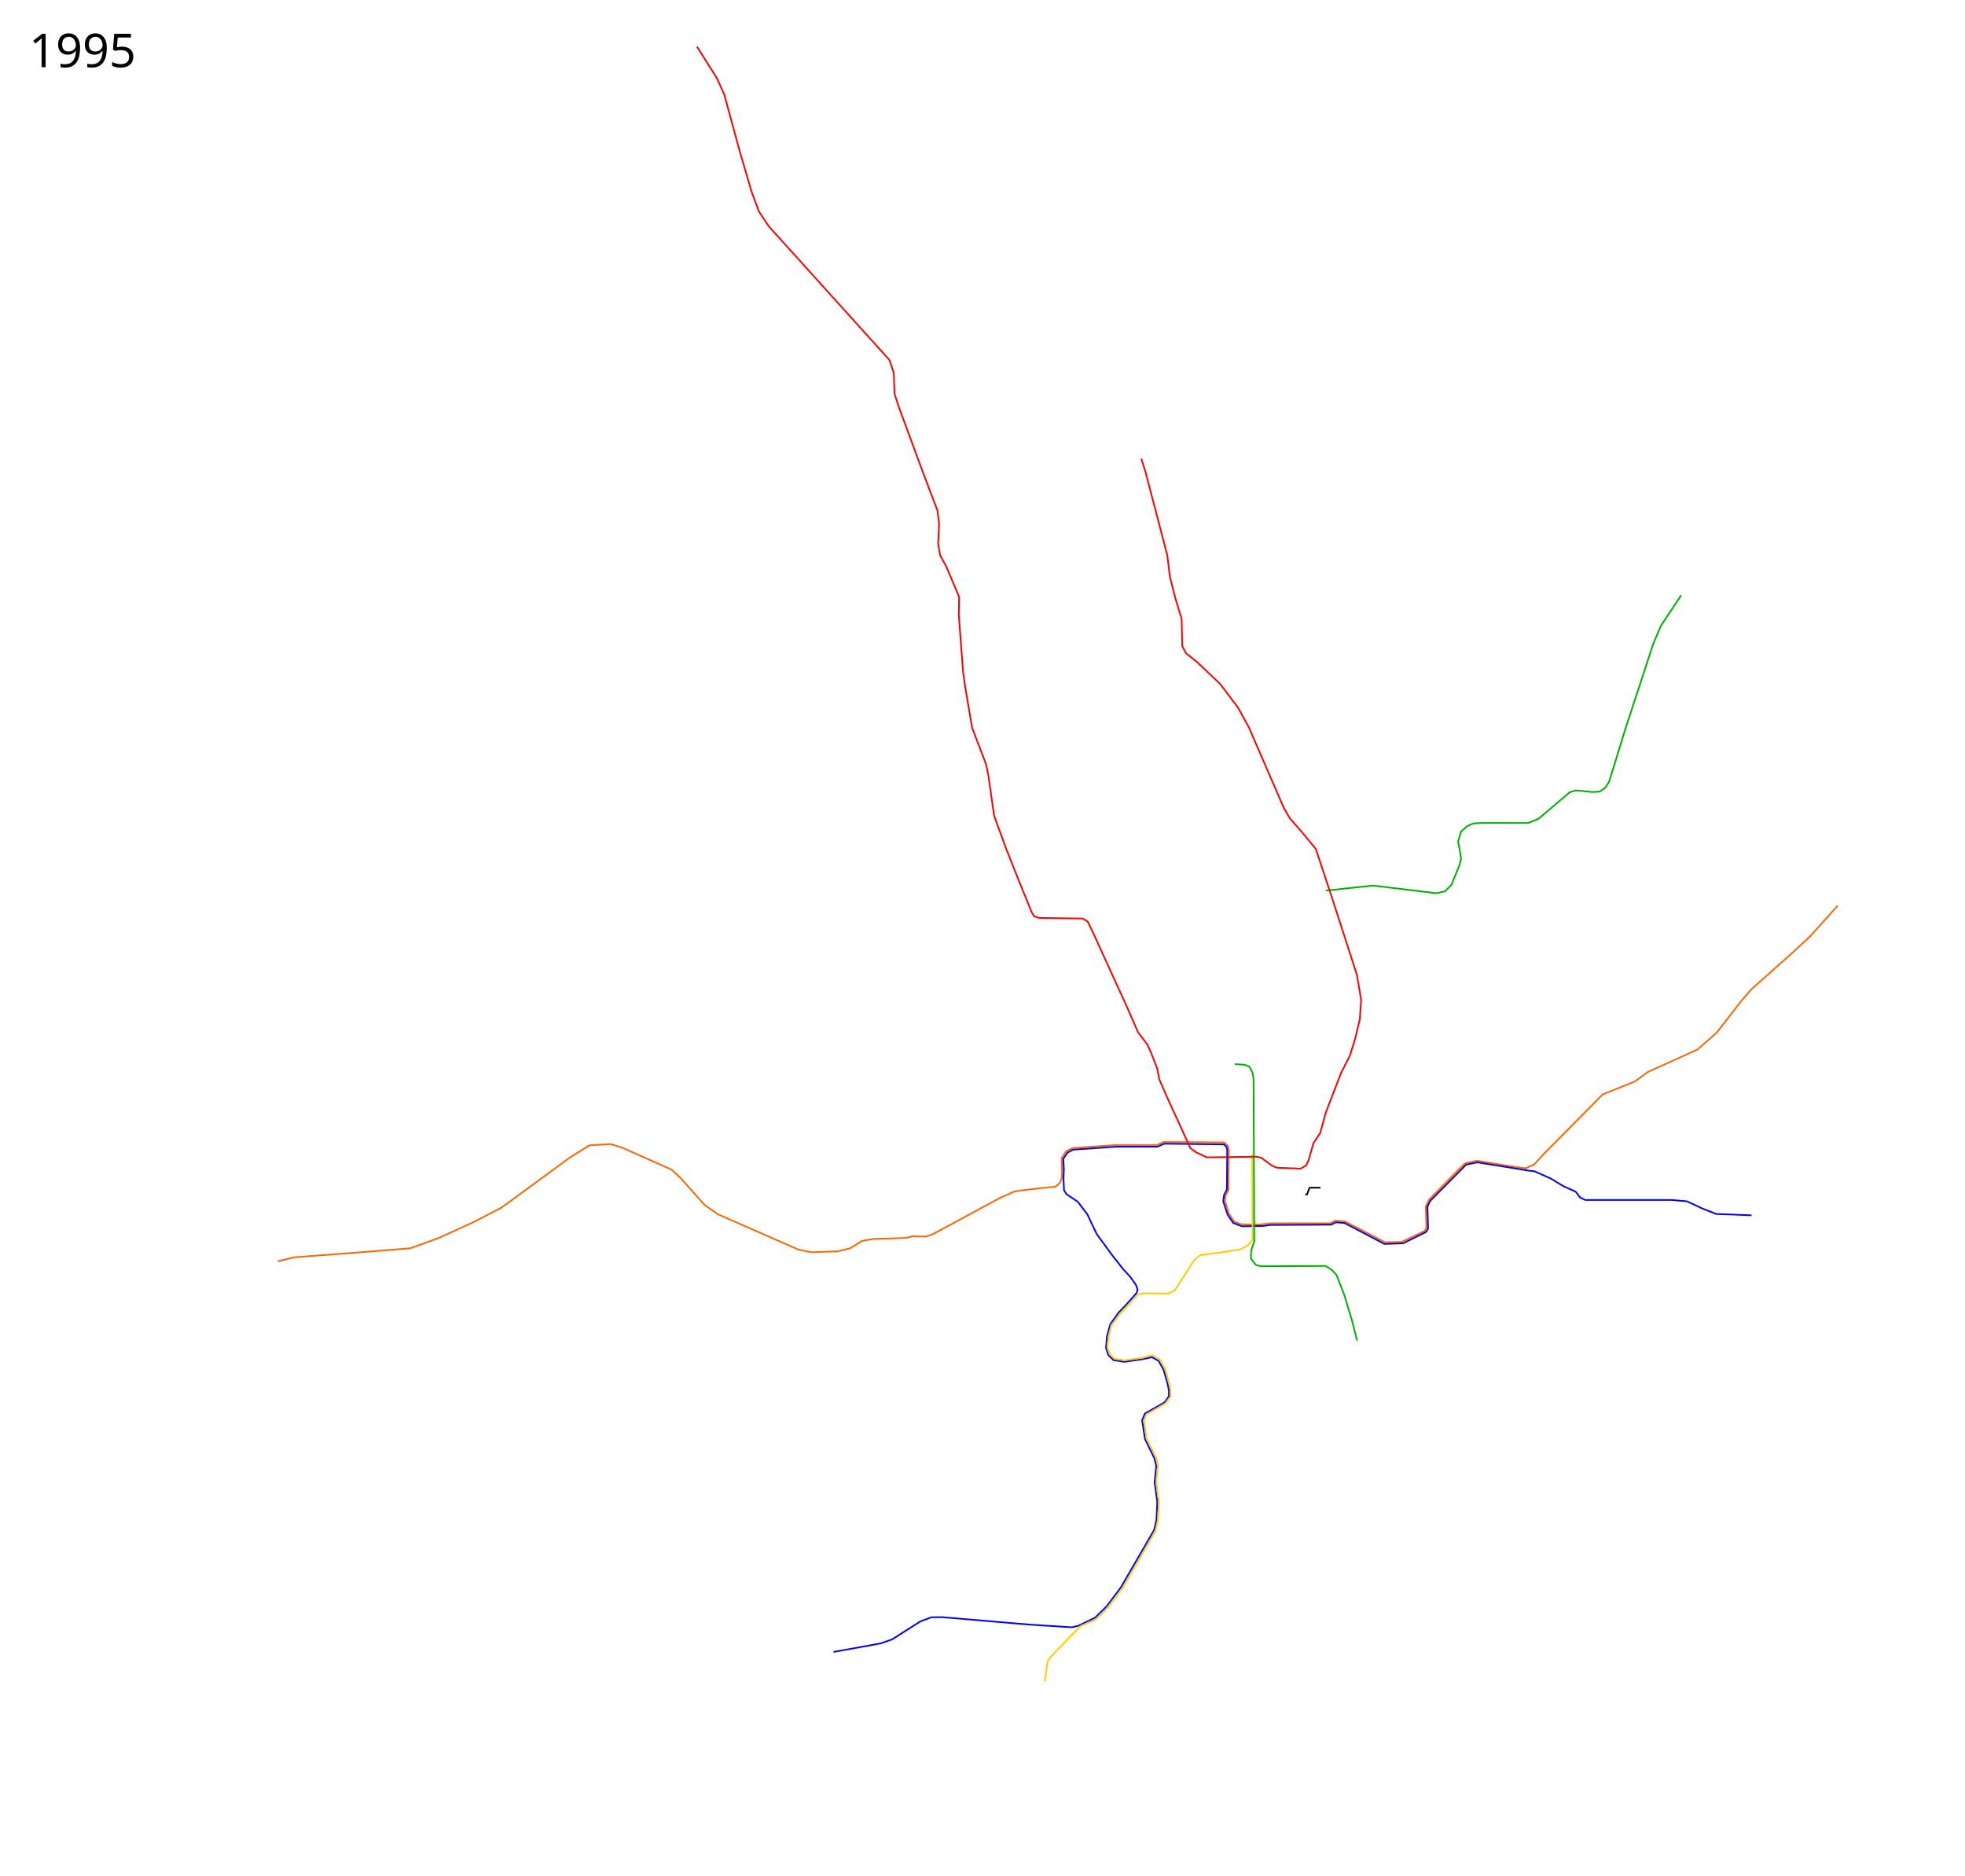
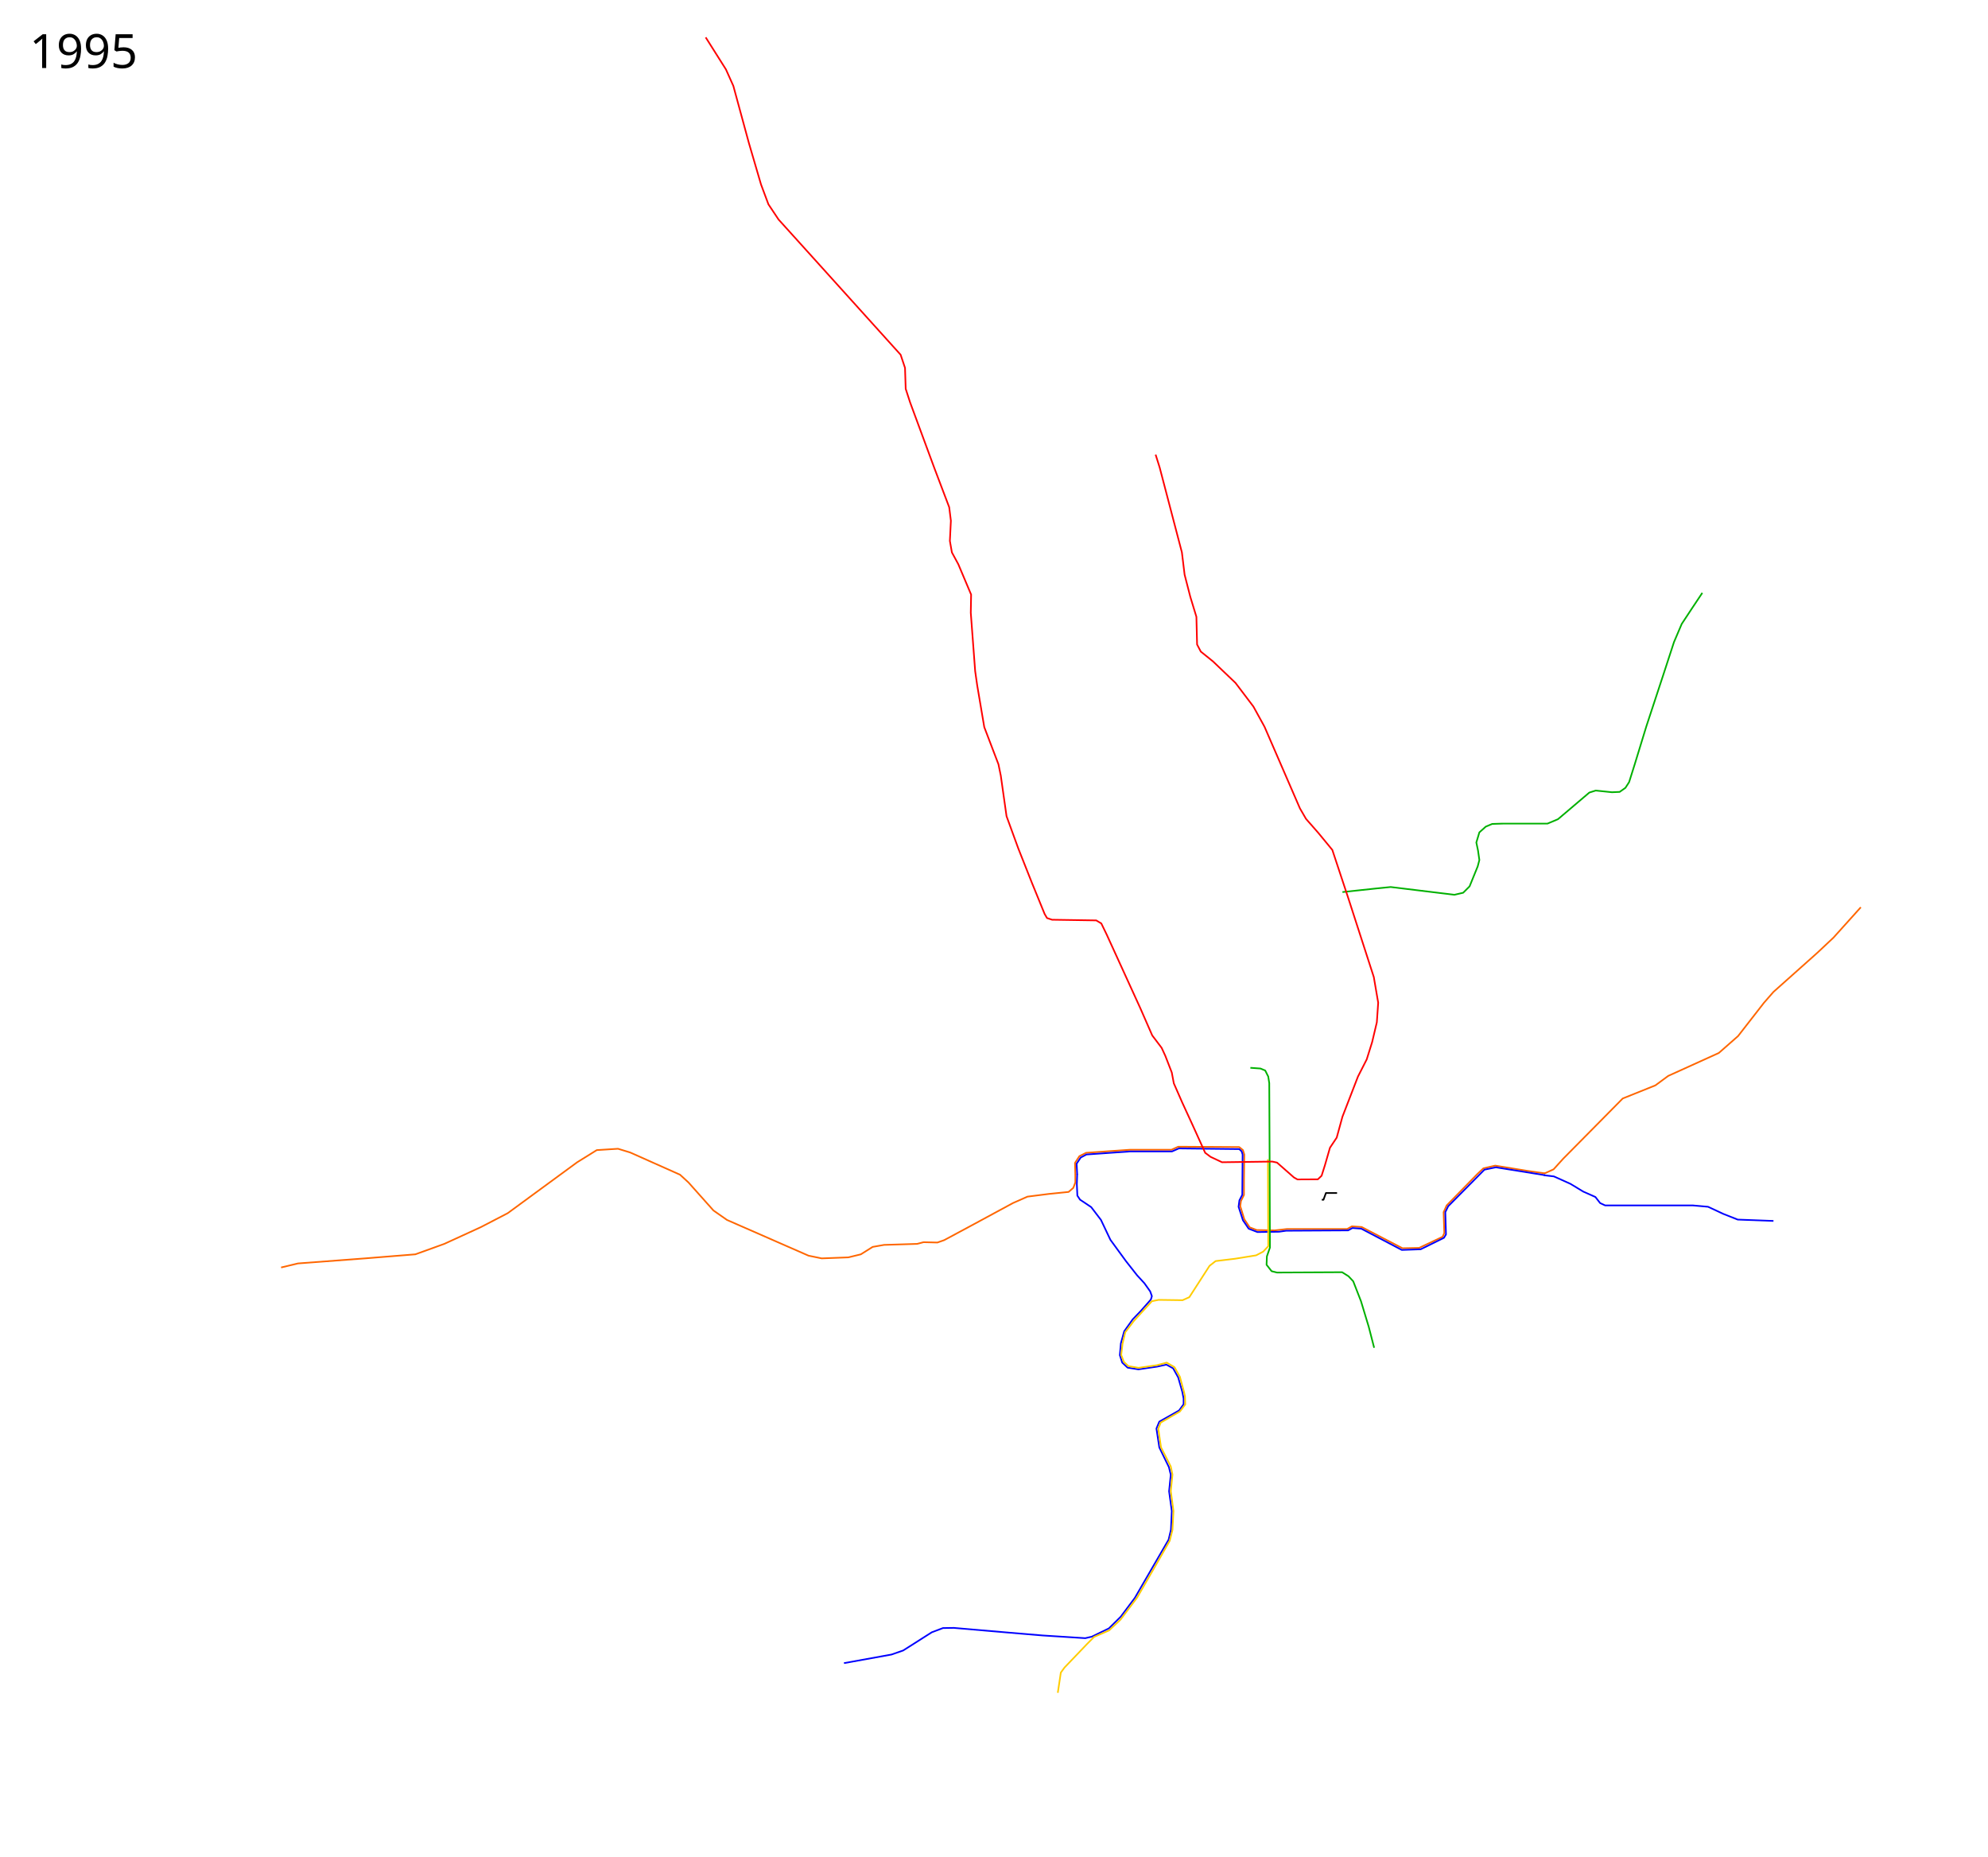
- <svg xmlns="http://www.w3.org/2000/svg" width="6055" height="5780.5" viewBox="0, 0, 6055, 5780.5">
+ <svg xmlns="http://www.w3.org/2000/svg" width="6050" height="5650" viewBox="0, 30, 6050, 5650">
  <path d="M5180.535 1834.118l-30.79 46.187-31.818 48.239-23.607 55.424-31.817 97.505-52.345 159.087-34.896 113.926-17.448 55.424-11.29 17.448-17.449 12.317-23.606 1.026-49.266-5.132-19.5 6.158-95.453 81.083-31.817 13.343h-136.507l-31.818 1.027-19.5 8.21-19.502 17.449-9.237 30.79 5.132 24.634 4.105 28.738-5.131 19.501-24.633 60.556-19.501 19.5-26.686 6.159-193.983-23.607-41.055 4.106-105.716 11.29" fill="none" stroke="#00b000" stroke-width="5" stroke-linejoin="round" />
  <path d="M4702.248 3600.496l-51.318-7.185-100.584-16.421-35.923 8.21-18.475 17.449-93.4 95.452-9.237 20.527 2.053 63.635-5.132 11.29-71.845 33.87-50.292 1.027-124.19-64.661-29.765-2.053-14.37 8.21h-183.72l-36.948 4.106-54.398-1.026-21.554-8.211-16.422-24.633-12.316-40.028 2.053-15.396 9.237-18.474v-42.081l1.026-81.083-4.105-13.343-11.29-9.237-167.298-1.027h-18.475l-20.527 9.237h-127.27l-132.4 9.238-20.528 10.263-13.343 20.528 1.027 35.923" fill="none" stroke="#f60" stroke-width="5" stroke-linejoin="round" />
  <path d="M5662.928 2790.692l-83.136 92.373-50.292 47.213-132.401 118.033-28.739 32.843-79.03 101.61-58.503 51.319-153.955 69.793-39.002 28.738-99.557 40.029-81.084 82.109-99.557 100.584-29.765 32.844-28.225 12.83" fill="none" stroke="#f60" stroke-width="5" stroke-linejoin="round" />
  <path d="M4702.248 3606.141l-149.85-24.12-34.896 7.185-110.335 111.36-8.724 17.962 2.053 67.74-6.158 10.264-70.82 34.897-57.476 2.052-123.164-64.66-27.199-2.053-12.83 7.184-188.851 1.026-21.554 3.08-65.687 1.026-26.686-10.264-17.448-25.659-13.343-41.055 2.566-19.5 8.724-16.936 1.027-122.65-3.08-9.751-7.184-6.671-183.72-2.053-21.04 9.237H3438.79l-132.401 9.237-17.449 9.238-12.466 18.687 1.69 33.144" fill="none" stroke="#00f" stroke-width="5" stroke-linejoin="round" />
  <path d="M4698.656 3606.141l30.278 3.592 50.292 22.58 39.002 23.607 36.949 16.422 14.369 18.474 15.395 7.185h266.856l46.186 4.105 46.187 21.554 44.134 17.448 108.795 4.106" fill="none" stroke="#00f" stroke-width="5" stroke-linejoin="round" />
  <path d="M3272.519 3604.088v24.12l-6.159 16.422-14.369 12.316-60.556 6.159-64.66 8.21-44.134 19.501-125.217 67.74-84.162 45.16-20.528 7.185-42.08-1.026-19.502 5.132-32.843 1.026-67.74 2.053-34.897 6.158-35.923 22.58-37.976 9.238-81.083 3.079-40.028-8.211-248.38-108.795-41.055-28.738-75.952-85.189-25.659-23.606-151.902-67.74-36.95-11.29-64.66 4.105-59.53 36.949-211.431 154.981-81.083 42.082-111.874 51.318-88.268 31.817-152.929 12.317-204.247 15.395-51.318 12.317" fill="none" stroke="#f60" stroke-width="5" stroke-linejoin="round" />
  <path d="M3278.164 3602.549l-1.027 30.79 1.54 34.897 8.21 12.317 33.87 22.58 29.765 39.002 28.739 60.555 47.213 64.662 33.87 43.107 22.58 24.633 17.448 24.633 5.132 14.369-3.08 10.263-30.79 34.897-24.633 25.66-25.66 35.922-10.263 36.95-3.079 35.922 7.185 22.58 16.421 15.396 32.844 5.131 56.45-8.21 28.739-6.159 20.527 11.29 15.396 27.712 12.316 43.108 4.105 21.04v17.448l-13.856 18.988-60.042 33.87-8.724 21.04 8.724 57.477 29.251 60.043 5.645 23.093-5.131 50.292 8.21 60.043-2.565 56.963-7.185 30.278-102.637 177.048-43.107 57.477-35.923 35.41-51.831 25.145-20.015 4.62-129.322-8.212-109.821-9.237-161.14-13.856-32.844.513-33.87 12.83-87.24 55.424-35.41 12.316-144.718 26.172" fill="none" stroke="#00f" stroke-width="5" stroke-linejoin="round" />
  <path d="M3219.148 5181.102l9.237-61.582 11.29-15.396 68.766-71.846 21.554-21.553 45.16-19.501 34.897-32.844 50.292-66.714 61.582-106.742 37.975-66.714 8.211-32.844 3.08-57.476-8.212-60.556 5.132-50.292-5.132-24.633-29.764-58.503-8.211-56.45 7.184-18.475 58.503-33.87 16.422-21.553-1.026-25.66-3.592-15.395-11.804-43.107-16.422-29.252-23.606-13.856-29.827 7.875-55.875 8.034-30.79-5.132-13.857-12.83-8.21-21.553 4.105-33.87 8.21-34.897 26.686-34.896 32.844-35.923 21.554-23.607 20.527-4.105 72.872 1.026 20.528-9.237 61.582-95.452 18.474-14.37 59.53-7.184 63.634-10.264 21.554-11.29 15.396-16.422-1.027-264.802" fill="none" stroke="#fc0" stroke-width="5" stroke-linejoin="round" />
  <path d="M4181.88 4131.128l-16.422-63.635-23.606-78.004-23.607-60.555-14.369-15.396-19.501-12.316-198.089 1.026-16.422-4.105-15.395-19.501 1.026-25.66 9.237-26.685-1.026-283.278-1.026-217.076-3.08-20.014-9.237-18.475-14.38-6.012-30.78-2.199" fill="none" stroke="#00b000" stroke-width="5" stroke-linejoin="round" />
-   <path d="M2147.62 143.691l61.582 97.505 22.58 50.292 47.213 173.456 36.95 126.243 22.58 60.556 30.79 46.187 76.978 85.188 294.567 326.385 13.343 40.028 2.053 63.635 13.343 41.055 73.898 200.141 45.16 119.059 5.132 41.055-3.079 61.582 6.158 34.896 19.501 35.923 39.002 92.373-1.026 55.424 13.343 177.561 6.158 43.108 21.553 127.27 43.108 112.9 7.184 34.896 17.449 123.164 35.922 98.531 41.055 103.664 39.002 95.452 7.185 12.316 15.395 5.132 134.454 2.053 15.396 9.237 16.422 33.87 102.636 224.775 35.923 82.109 28.739 37.975 11.29 24.633 19.5 50.292 6.159 32.844 25.659 58.503 29.765 64.661 40.028 88.268 16.422 12.316 34.896 16.422 152.929-2.053 14.37 3.08 31.816 23.606 16.422 7.184 72.872 3.08 17.449-10.264 7.184-15.396 15.396-53.37 20.527-30.792 17.448-63.635 47.213-122.137 26.686-52.345 16.422-52.345 14.369-60.555 4.105-59.53-13.343-78.004-76.977-238.117-49.266-148.823-43.107-52.345-36.95-42.08-18.474-31.818-107.769-248.381-33.87-61.582-54.397-71.846-68.767-65.687-36.949-29.765-11.29-21.554-2.053-84.162-18.474-60.555-17.449-67.74-8.21-67.74-67.74-258.645-12.317-39.002" fill="none" stroke="red" stroke-width="5" stroke-linejoin="round" />
-   <text x="89.453" y="206.961" style="-inkscape-font-specification:Sans" font-size="144" font-weight="400" font-family="Sans">
-     <tspan x="89.453" y="206.961">1995</tspan>
+   <path d="M2147.62 143.691l61.582 97.505 22.58 50.292 47.213 173.456 36.95 126.243 22.58 60.556 30.79 46.187 76.978 85.188 294.567 326.385 13.343 40.028 2.053 63.635 13.343 41.055 73.898 200.141 45.16 119.059 5.132 41.055-3.079 61.582 6.158 34.896 19.501 35.923 39.002 92.373-1.026 55.424 13.343 177.561 6.158 43.108 21.553 127.27 43.108 112.9 7.184 34.896 17.449 123.164 35.922 98.531 41.055 103.664 39.002 95.452 7.185 12.316 15.395 5.132 134.454 2.053 15.396 9.237 16.422 33.87 102.636 224.775 35.923 82.109 28.739 37.975 11.29 24.633 19.5 50.292 6.159 32.844 25.659 58.503 29.765 64.661 40.028 88.268 16.422 12.316 34.896 16.422 152.929-2.053 14.37 3.08 51.526 45.23 10.681 6.036 62.157-.366 11.324-10.838 10.055-31.852 15.396-53.37 20.527-30.792 17.448-63.635 47.213-122.137 26.686-52.345 16.422-52.345 14.369-60.555 4.105-59.53-13.343-78.004-76.977-238.117-49.266-148.823-43.107-52.345-36.95-42.08-18.474-31.818-107.769-248.381-33.87-61.582-54.397-71.846-68.767-65.687-36.949-29.765-11.29-21.554-2.053-84.162-18.474-60.555-17.449-67.74-8.21-67.74-67.74-258.645-12.317-39.002" fill="none" stroke="red" stroke-width="5" stroke-linejoin="round" />
+   <text x="89.453" y="236.961" style="-inkscape-font-specification:Sans" font-size="144" font-weight="400" font-family="Sans">
+     <tspan x="89.453" y="236.961">1995</tspan>
  </text>
-   <text x="89.453" y="5678.461" style="-inkscape-font-specification:Sans" font-size="144" font-weight="400" font-family="Sans" />
+   <text x="89.453" y="5577.961" style="-inkscape-font-specification:Sans" font-size="144" font-weight="400" font-family="Sans" />
  <path d="M4022.482 3680.767h5.142l7.577-20.568h33.828" fill="none" stroke="#000" stroke-width="5" stroke-linejoin="round" />
</svg>
